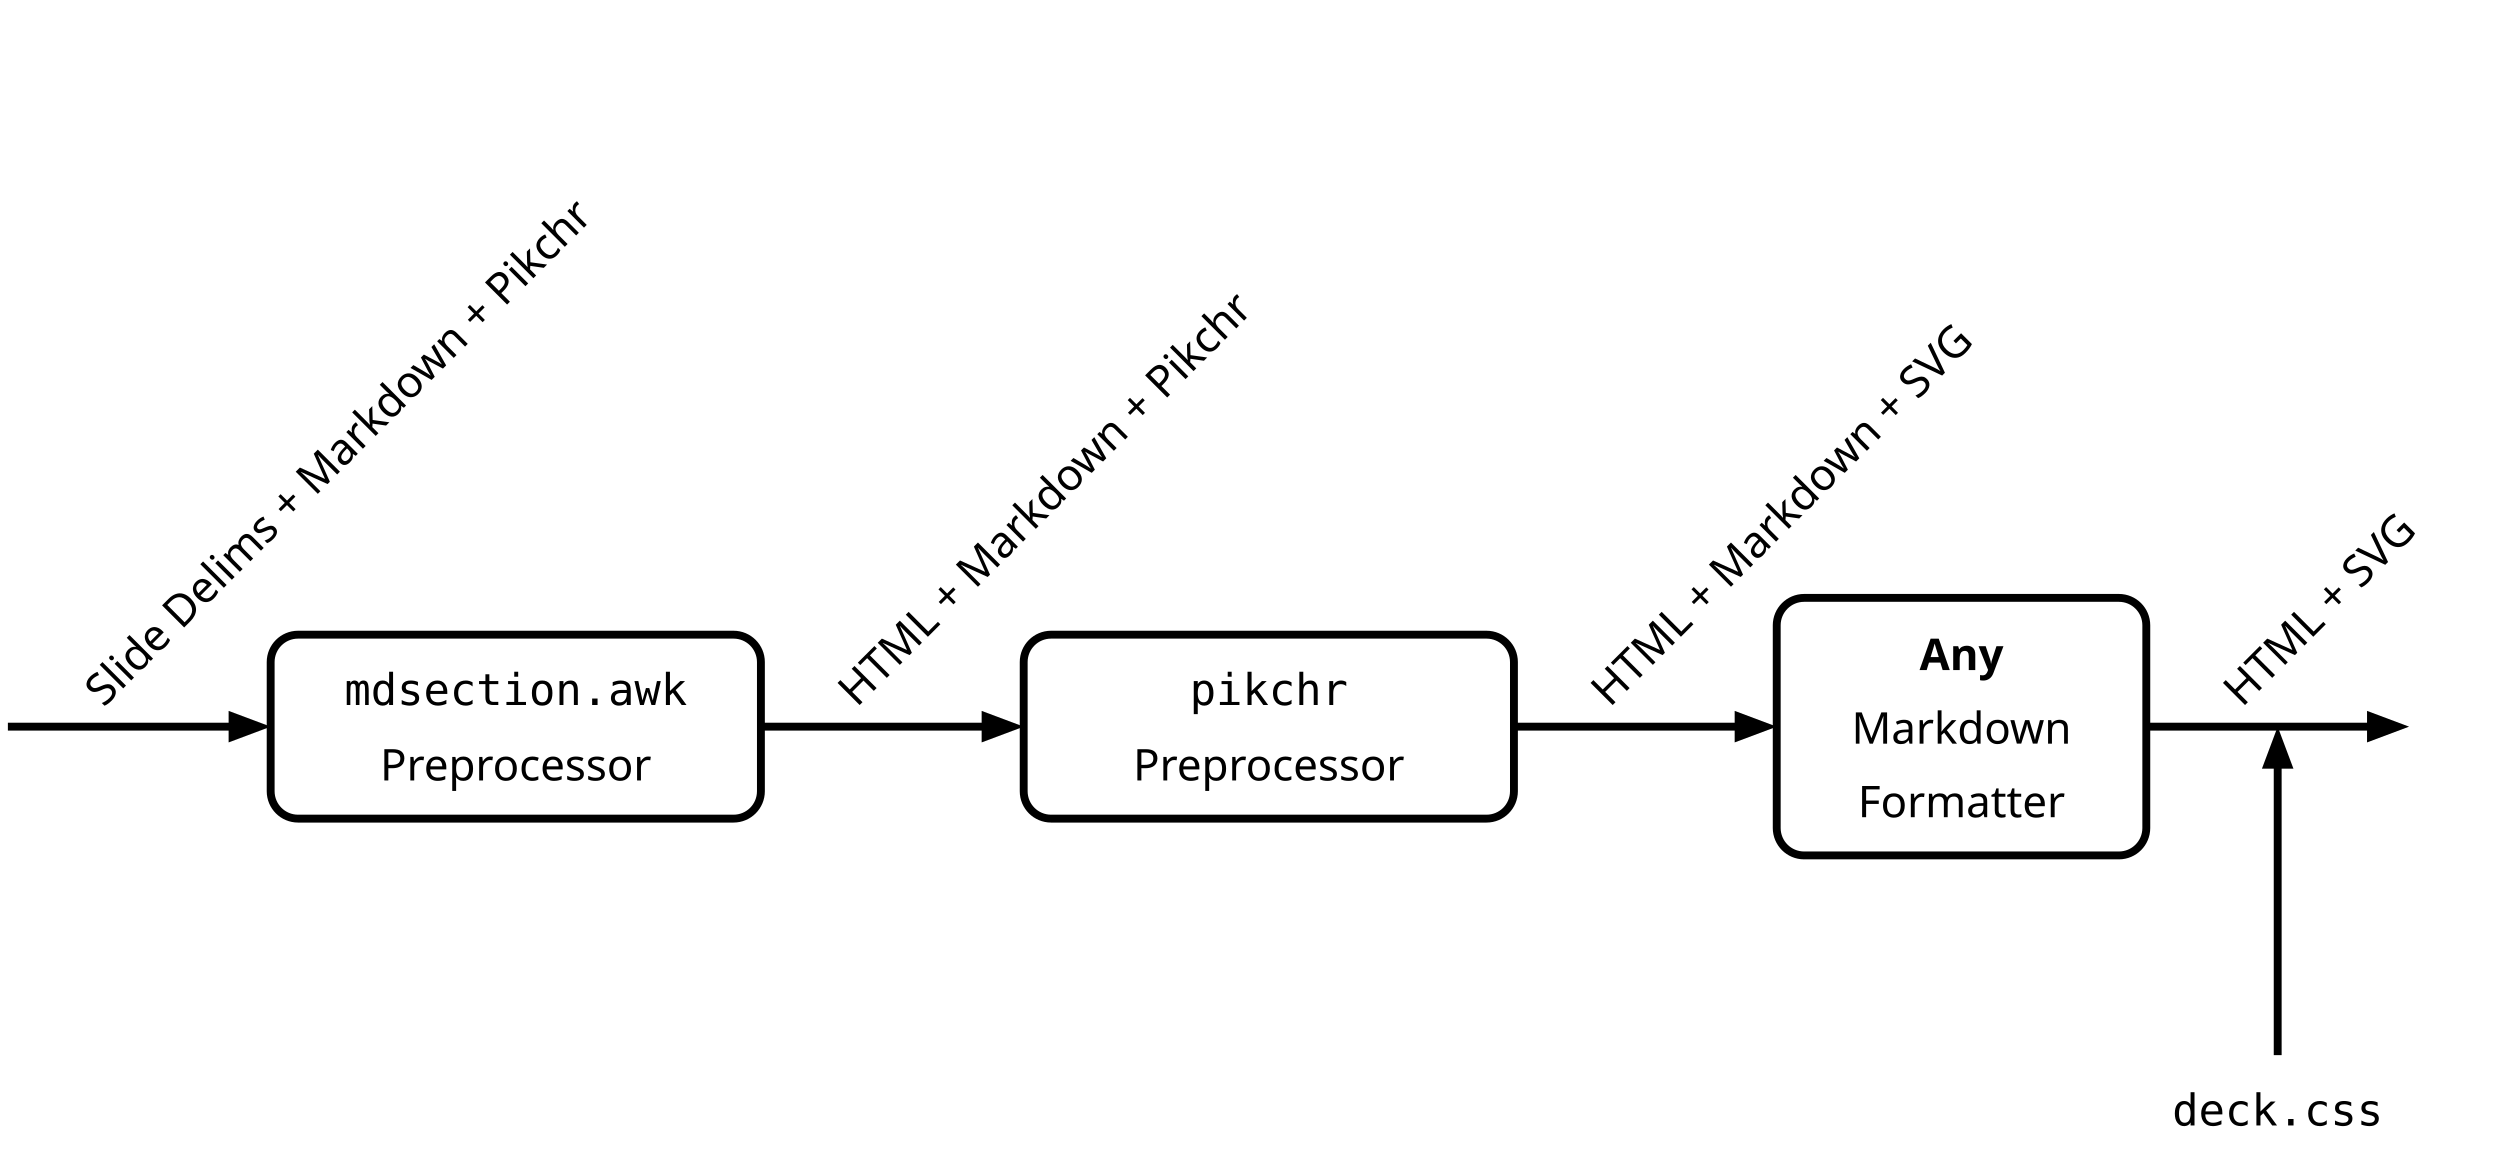
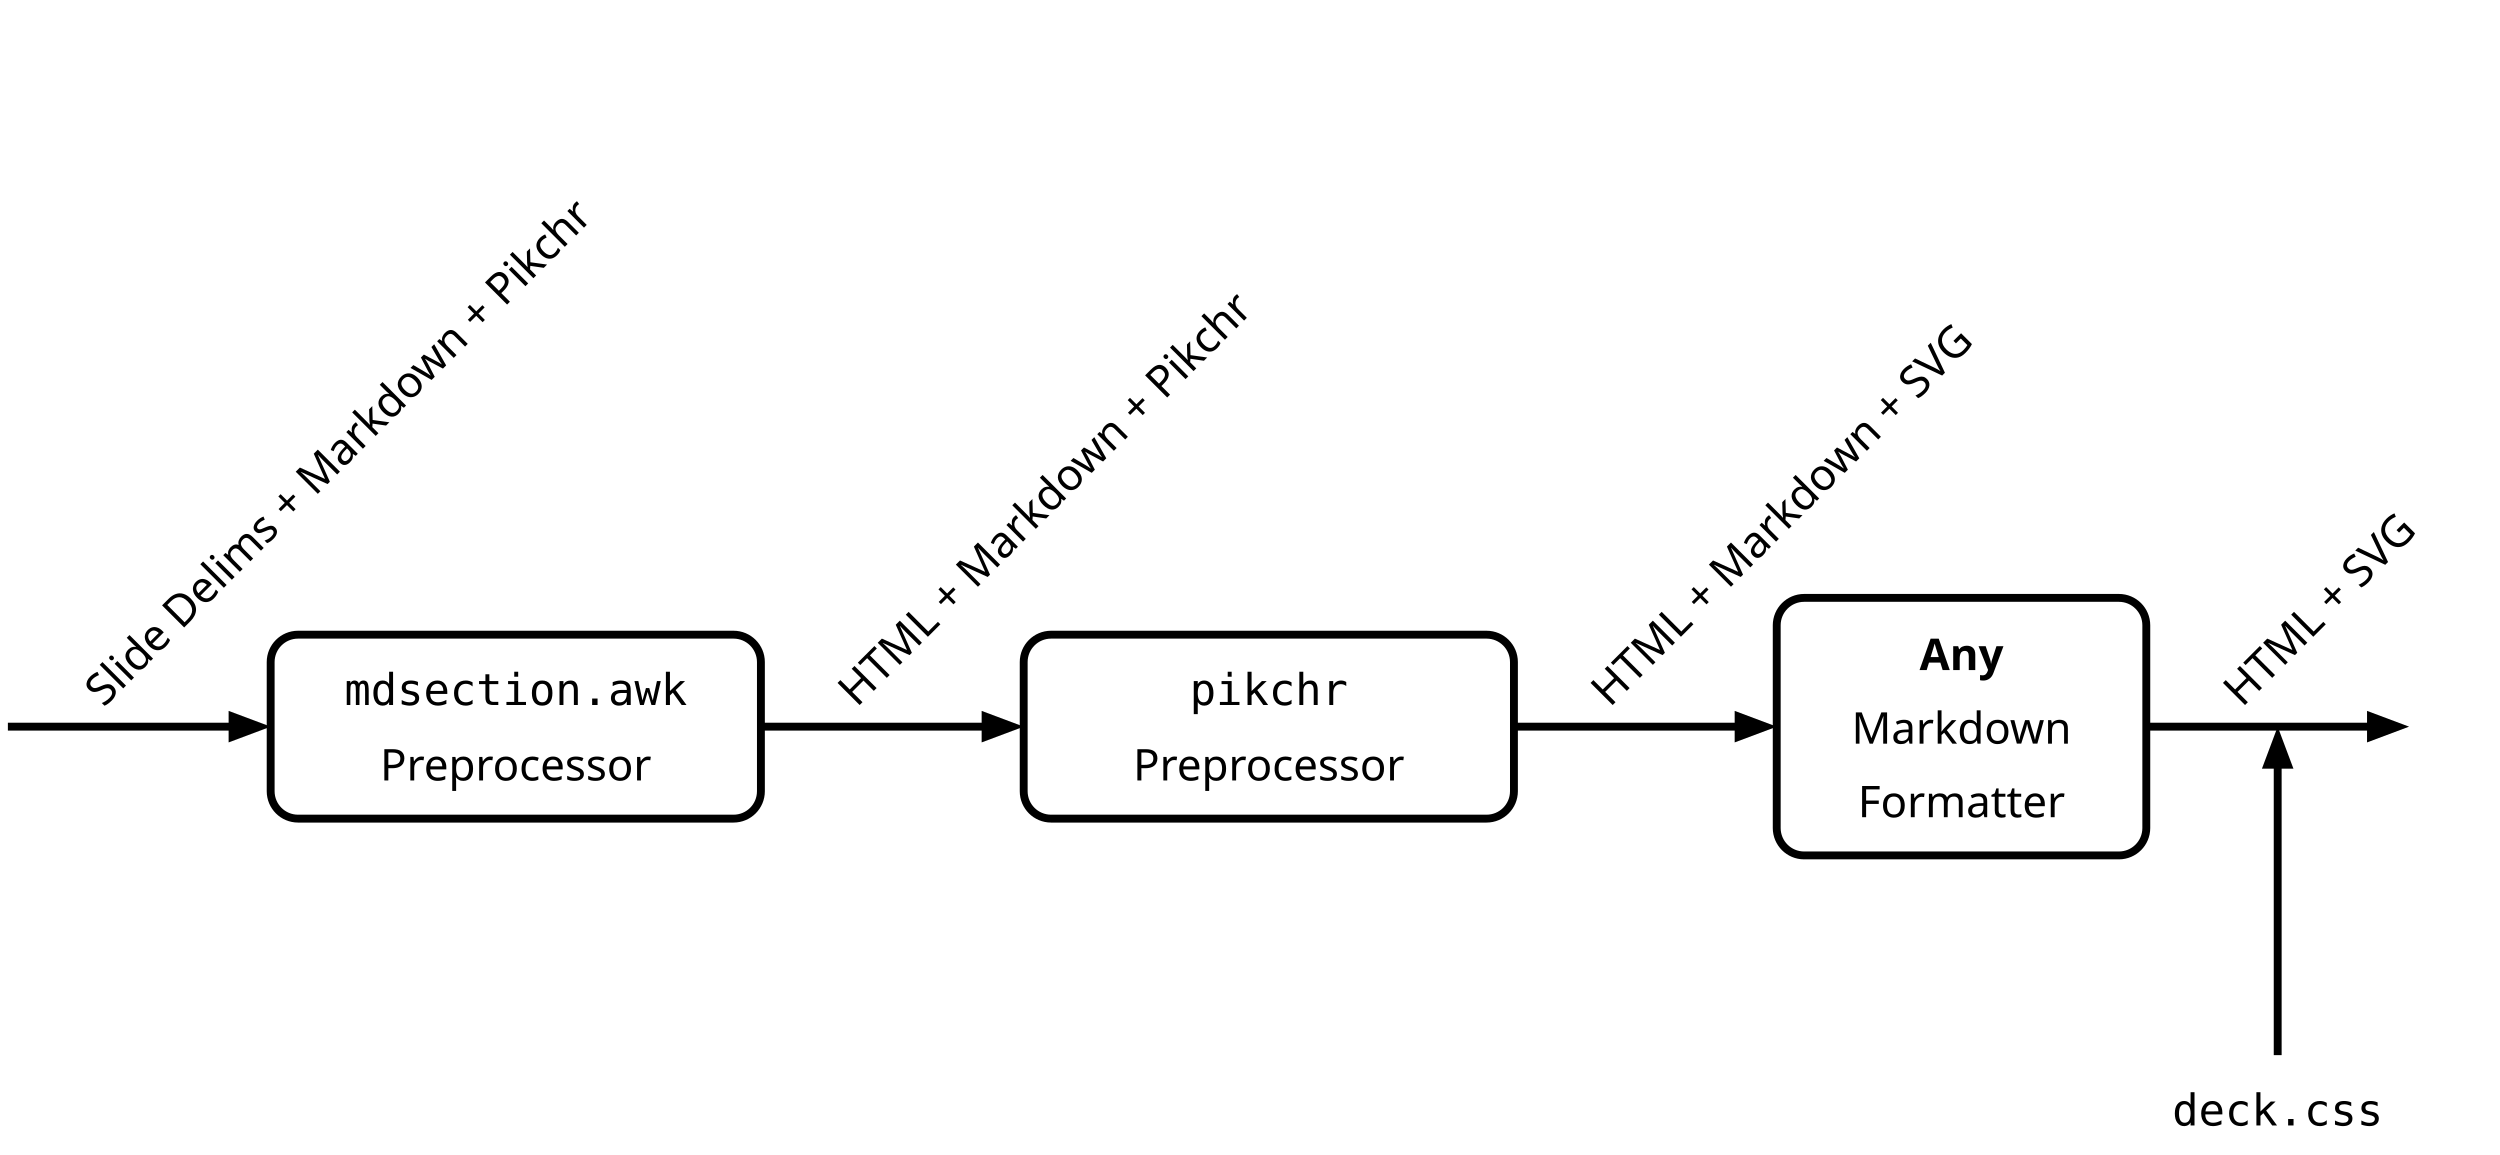
- <svg xmlns="http://www.w3.org/2000/svg" viewBox="0 0 684.978 321.497" data-pikchr-date="20250321215505" style="font-size:initial;font-family:sans-serif;background-color:white">
+ <svg xmlns="http://www.w3.org/2000/svg" viewBox="0 0 684.978 316.457" data-pikchr-date="20250321215505" style="font-size:initial;font-family:sans-serif;background-color:white">
  <polygon points="74.16,199.097 62.64,203.417 62.64,194.777" style="fill:currentColor" />
  <path d="M2.16,199.097L68.4,199.097" style="fill:none;stroke-width:2.16;stroke:currentColor;" />
  <path d="M81.66,224.297L200.983,224.297A7.5 7.5 0 0 0 208.483 216.797L208.483,181.397A7.5 7.5 0 0 0 200.983 173.897L81.66,173.897A7.5 7.5 0 0 0 74.16 181.397L74.16,216.797A7.5 7.5 0 0 0 81.66 224.297Z" style="fill:none;stroke-width:2.16;stroke:currentColor;" />
  <text x="141.322" y="189.017" text-anchor="middle" font-family="monospace" fill="currentColor" dominant-baseline="central">mdsection.awk</text>
  <text x="141.322" y="209.177" text-anchor="middle" fill="currentColor" dominant-baseline="central">Preprocessor</text>
  <polygon points="280.483,199.097 268.963,203.417 268.963,194.777" style="fill:currentColor" />
  <path d="M208.483,199.097L274.723,199.097" style="fill:none;stroke-width:2.16;stroke:currentColor;" />
  <path d="M287.983,224.297L407.306,224.297A7.5 7.5 0 0 0 414.806 216.797L414.806,181.397A7.5 7.5 0 0 0 407.306 173.897L287.983,173.897A7.5 7.5 0 0 0 280.483 181.397L280.483,216.797A7.5 7.5 0 0 0 287.983 224.297Z" style="fill:none;stroke-width:2.16;stroke:currentColor;" />
  <text x="347.645" y="189.017" text-anchor="middle" font-family="monospace" fill="currentColor" dominant-baseline="central">pikchr</text>
  <text x="347.645" y="209.177" text-anchor="middle" fill="currentColor" dominant-baseline="central">Preprocessor</text>
  <polygon points="486.806,199.097 475.286,203.417 475.286,194.777" style="fill:currentColor" />
  <path d="M414.806,199.097L481.046,199.097" style="fill:none;stroke-width:2.16;stroke:currentColor;" />
  <path d="M494.306,234.377L580.567,234.377A7.5 7.5 0 0 0 588.067 226.877L588.067,171.317A7.5 7.5 0 0 0 580.567 163.817L494.306,163.817A7.5 7.5 0 0 0 486.806 171.317L486.806,226.877A7.5 7.5 0 0 0 494.306 234.377Z" style="fill:none;stroke-width:2.16;stroke:currentColor;" />
  <text x="537.437" y="178.937" text-anchor="middle" font-weight="bold" fill="currentColor" dominant-baseline="central">Any</text>
  <text x="537.437" y="199.097" text-anchor="middle" fill="currentColor" dominant-baseline="central">Markdown</text>
  <text x="537.437" y="219.257" text-anchor="middle" fill="currentColor" dominant-baseline="central">Formatter</text>
  <polygon points="660.067,199.097 648.547,203.417 648.547,194.777" style="fill:currentColor" />
  <path d="M588.067,199.097L654.307,199.097" style="fill:none;stroke-width:2.16;stroke:currentColor;" />
  <text x="32.233" y="187.744" text-anchor="start" fill="currentColor" transform="rotate(-45 32.2328,197.824)" dominant-baseline="central">Slide Delims + Markdown + Pikchr</text>
  <text x="238.556" y="187.744" text-anchor="start" fill="currentColor" transform="rotate(-45 238.556,197.824)" dominant-baseline="central">HTML + Markdown + Pikchr</text>
  <text x="444.879" y="187.744" text-anchor="start" fill="currentColor" transform="rotate(-45 444.879,197.824)" dominant-baseline="central">HTML + Markdown + SVG</text>
  <text x="618.14" y="187.744" text-anchor="start" fill="currentColor" transform="rotate(-45 618.14,197.824)" dominant-baseline="central">HTML + SVG</text>
  <polygon points="624.067,199.097 628.387,210.617 619.747,210.617" style="fill:currentColor" />
  <path d="M624.067,204.857L624.067,289.097" style="fill:none;stroke-width:2.16;stroke:currentColor;" />
  <text x="624.067" y="304.217" text-anchor="middle" font-family="monospace" fill="currentColor" dominant-baseline="central">deck.css</text>
</svg>
